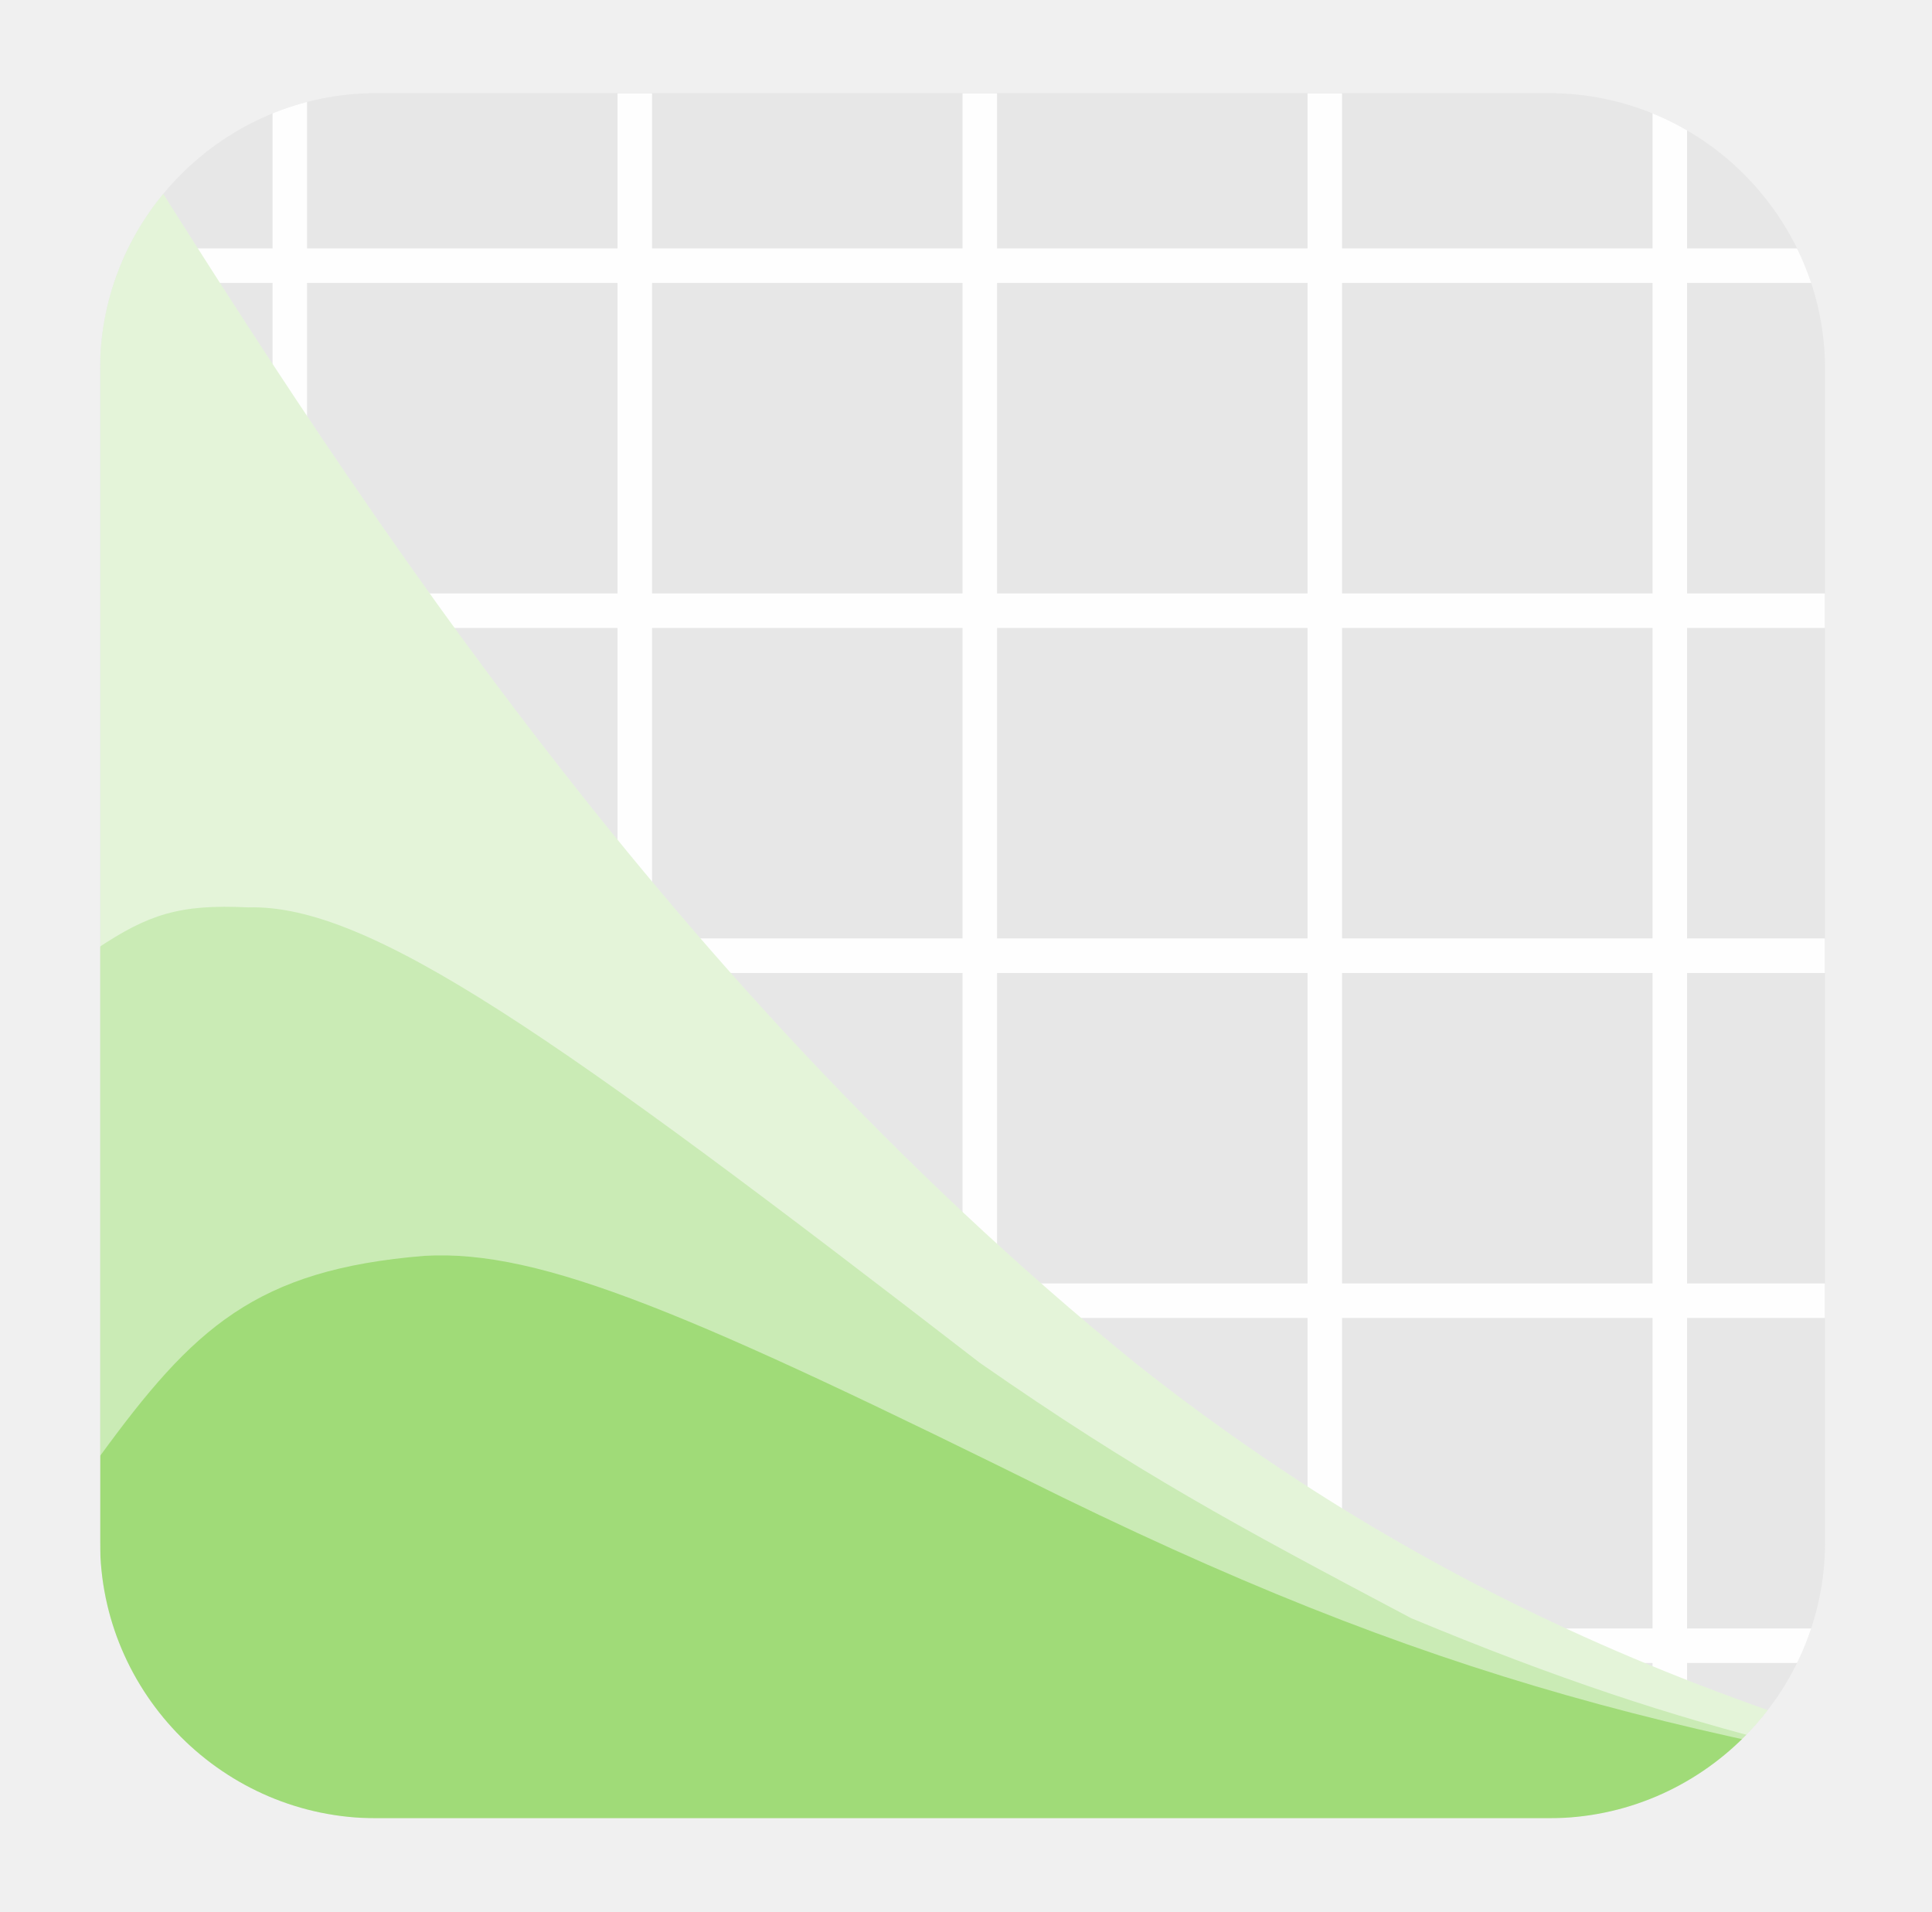
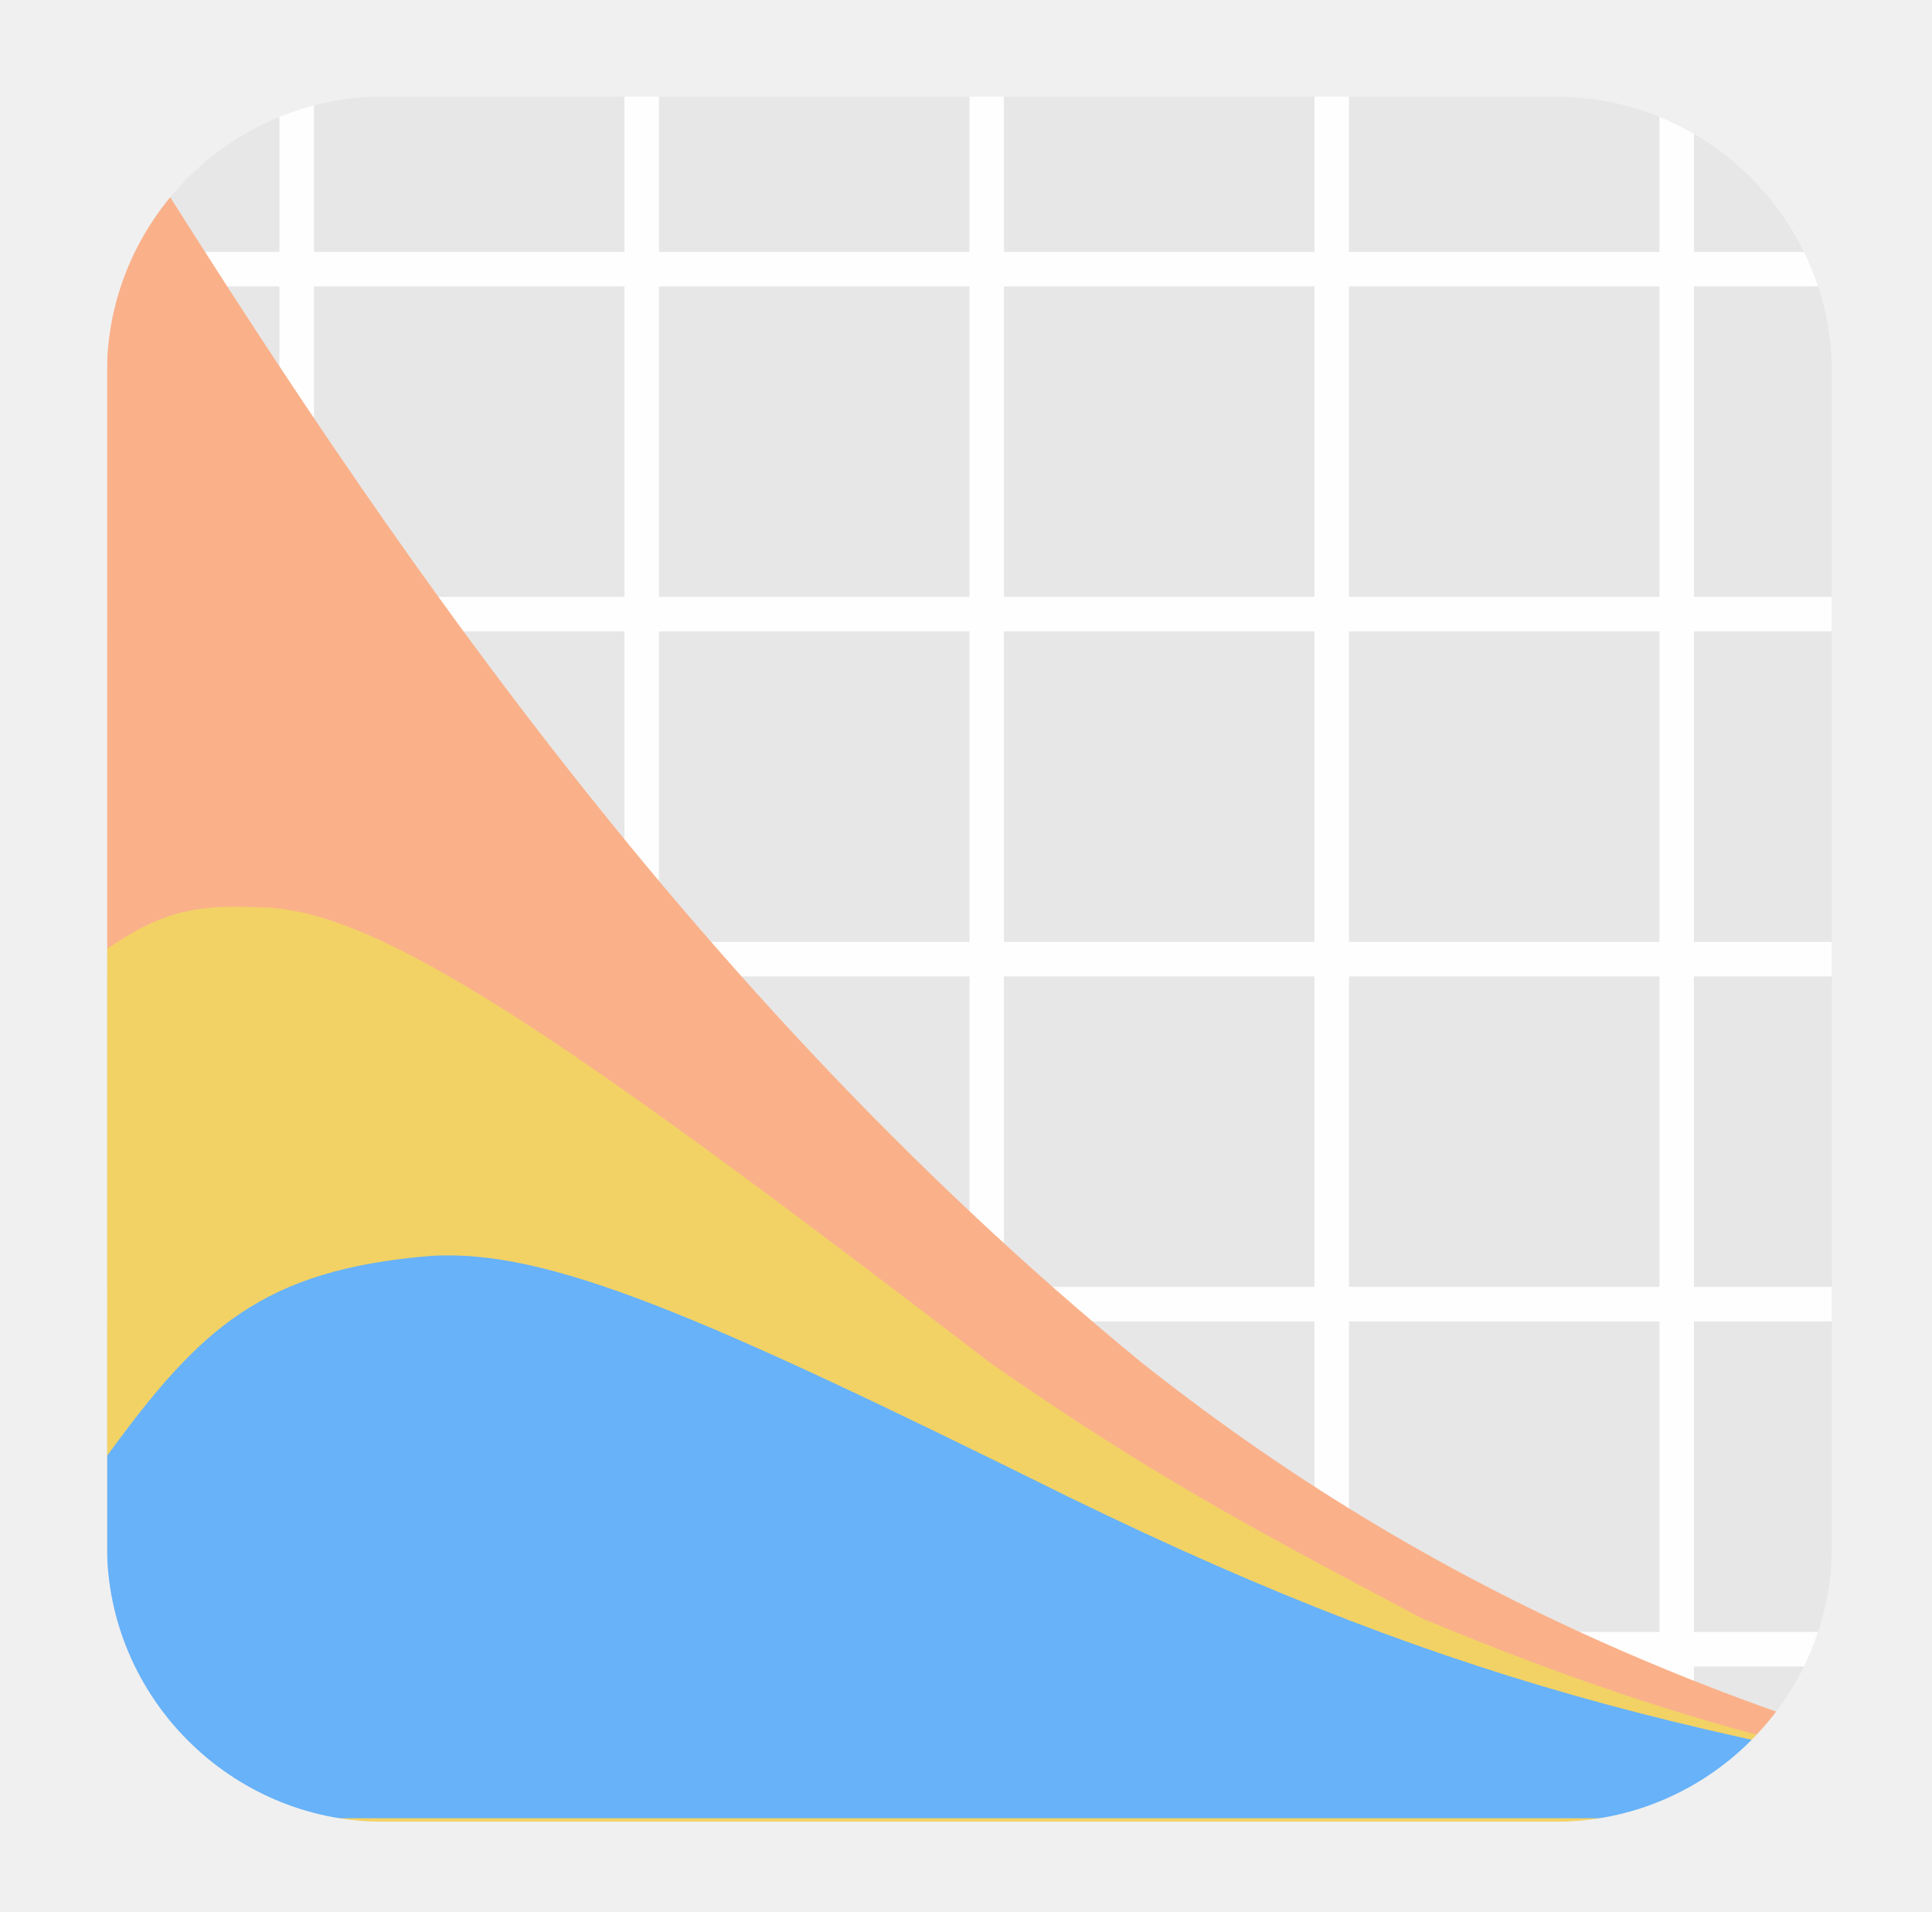
<svg xmlns="http://www.w3.org/2000/svg" xmlns:xlink="http://www.w3.org/1999/xlink" version="1.1" id="Layer_1" x="0px" y="0px" viewBox="0 0 56 55.4" style="enable-background:new 0 0 56 55.4;" xml:space="preserve">
  <style type="text/css">
- 	.st0{clip-path:url(#SVGID_2_);}
- 	.st1{fill:#E7E7E7;}
- 	.st2{filter:url(#Adobe_OpacityMaskFilter);}
- 	.st3{fill:#F5F5F5;}
- 	.st4{mask:url(#SVGID_5_);}
- 	.st5{fill:#FFFFFF;}
- 	.st6{fill:#E4F5D9;}
- 	.st7{fill:#C9EBB3;}
- 	.st8{fill:#9DDB74;}
+ 	.st0{fill:#E7E7E7;}
+ 	.st1{filter:url(#Adobe_OpacityMaskFilter);}
+ 	.st2{fill:#F5F5F5;}
+ 	.st3{mask:url(#SVGID_3_);}
+ 	.st4{fill:#FFFFFF;}
+ 	.st5{fill:#FBAF86;}
+ 	.st6{fill:#F3D160;}
+ 	.st7{fill:#62B0FA;}
</style>
  <g>
-     <defs>
-       <rect id="SVGID_1_" x="-0.1" y="1.7" width="417" height="81" />
-     </defs>
-     <clipPath id="SVGID_2_">
-       <use xlink:href="#SVGID_1_" style="overflow:visible;" />
-     </clipPath>
-     <g class="st0">
+     <g>
      <defs>
-         <rect id="SVGID_3_" x="-447.1" y="-40.3" width="2880" height="1512" />
+         <rect id="SVGID_1_" x="-446.9" y="-40.2" width="2880" height="1512" />
      </defs>
-       <clipPath id="SVGID_4_">
-         <use xlink:href="#SVGID_3_" style="overflow:visible;" />
+       <clipPath id="SVGID_2_">
+         <use xlink:href="#SVGID_1_" style="overflow:visible;" />
      </clipPath>
    </g>
  </g>
-   <path class="st1" d="M2.9,10.7c0-4.4,3.6-8,8-8h34c4.4,0,8,3.6,8,8v34c0,4.4-3.6,8-8,8h-34c-4.4,0-8-3.6-8-8V10.7z" />
+   <path class="st0" d="M3.1,10.8c0-4.4,3.6-8,8-8h34c4.4,0,8,3.6,8,8v34c0,4.4-3.6,8-8,8h-34c-4.4,0-8-3.6-8-8V10.8z" />
  <defs>
-     <filter id="Adobe_OpacityMaskFilter" filterUnits="userSpaceOnUse" x="2.9" y="2.7" width="67.5" height="50.5">
+     <filter id="Adobe_OpacityMaskFilter" filterUnits="userSpaceOnUse" x="3.1" y="2.8" width="60.5" height="50">
      <feColorMatrix type="matrix" values="1 0 0 0 0  0 1 0 0 0  0 0 1 0 0  0 0 0 1 0" />
    </filter>
  </defs>
-   <mask maskUnits="userSpaceOnUse" x="2.9" y="2.7" width="67.5" height="50.5" id="SVGID_5_">
-     <g class="st2">
-       <path class="st3" d="M2.9,10.7c0-4.4,3.6-8,8-8h34c4.4,0,8,3.6,8,8v34c0,4.4-3.6,8-8,8h-34c-4.4,0-8-3.6-8-8V10.7z" />
+   <mask maskUnits="userSpaceOnUse" x="3.1" y="2.8" width="60.5" height="50" id="SVGID_3_">
+     <g class="st1">
+       <path class="st2" d="M3.1,10.8c0-4.4,3.6-8,8-8h34c4.4,0,8,3.6,8,8v34c0,4.4-3.6,8-8,8h-34c-4.4,0-8-3.6-8-8V10.8z" />
    </g>
  </mask>
-   <g class="st4">
+   <g class="st3">
    <g>
-       <rect x="47.9" y="2.7" class="st5" width="1" height="50" />
-       <rect x="2.9" y="7.2" class="st5" width="50" height="1" />
-       <rect x="2.9" y="17.2" class="st5" width="50" height="1" />
-       <rect x="2.9" y="27.2" class="st5" width="50" height="1" />
-       <rect x="2.9" y="37.2" class="st5" width="50" height="1" />
-       <rect x="2.9" y="47.2" class="st5" width="50" height="1" />
-       <rect x="20.4" y="49.7" class="st5" width="50" height="1" />
-       <rect x="20.4" y="52.2" class="st5" width="50" height="1" />
-       <rect x="37.9" y="2.7" class="st5" width="1" height="50" />
-       <rect x="27.9" y="2.7" class="st5" width="1" height="50" />
-       <rect x="17.9" y="2.7" class="st5" width="1" height="50" />
-       <rect x="7.9" y="2.7" class="st5" width="1" height="50" />
-       <path class="st6" d="M32.9,39.5C19,28.2,9.9,13.9,2.9,2.7v24.9v14.6v10.6h60.5C50.5,50.3,41.1,46,32.9,39.5z" />
-       <path class="st7" d="M7.2,26.3c-2-0.1-2.9,0.2-4.4,1.2v14.7v10.6h60.5l-0.2,0c-8.8-1.5-13.8-2.4-22.2-5.9l0,0h0    c-5.1-2.7-7.9-4.2-12.5-7.4C16.1,30,10.7,26.2,7.2,26.3z" />
-       <path class="st8" d="M2.9,42.2c2.7-3.7,4.5-5.4,9.4-5.8c3.4-0.2,7.8,1.7,18.5,7c11.7,5.7,18.9,7.2,32.7,9.3H2.9V42.2z" />
+       <rect x="48.1" y="2.8" class="st4" width="1" height="50" />
+       <rect x="3.1" y="7.3" class="st4" width="50" height="1" />
+       <rect x="3.1" y="17.3" class="st4" width="50" height="1" />
+       <rect x="3.1" y="27.3" class="st4" width="50" height="1" />
+       <rect x="3.1" y="37.3" class="st4" width="50" height="1" />
+       <rect x="3.1" y="47.3" class="st4" width="50" height="1" />
+       <rect x="38.1" y="2.8" class="st4" width="1" height="50" />
+       <rect x="28.1" y="2.8" class="st4" width="1" height="50" />
+       <rect x="18.1" y="2.8" class="st4" width="1" height="50" />
+       <rect x="8.1" y="2.8" class="st4" width="1" height="50" />
+       <path class="st5" d="M33.1,39.5C19.3,28.2,10.1,14,3.1,2.8v24.9v14.6v10.6h60.5C50.7,50.3,41.3,46,33.1,39.5z" />
+       <path class="st6" d="M7.5,26.3c-2-0.1-2.9,0.2-4.4,1.2v14.7v10.6h60.5l-0.2,0c-8.8-1.5-13.8-2.4-22.2-5.9l0,0h0    c-5.1-2.7-7.9-4.2-12.5-7.4C16.3,30,10.9,26.3,7.5,26.3z" />
+       <path class="st7" d="M3.1,42.2c2.7-3.7,4.5-5.4,9.4-5.8c3.4-0.2,7.8,1.7,18.5,7c11.7,5.7,18.9,7.2,32.7,9.3H3.1V42.2z" />
    </g>
  </g>
</svg>
